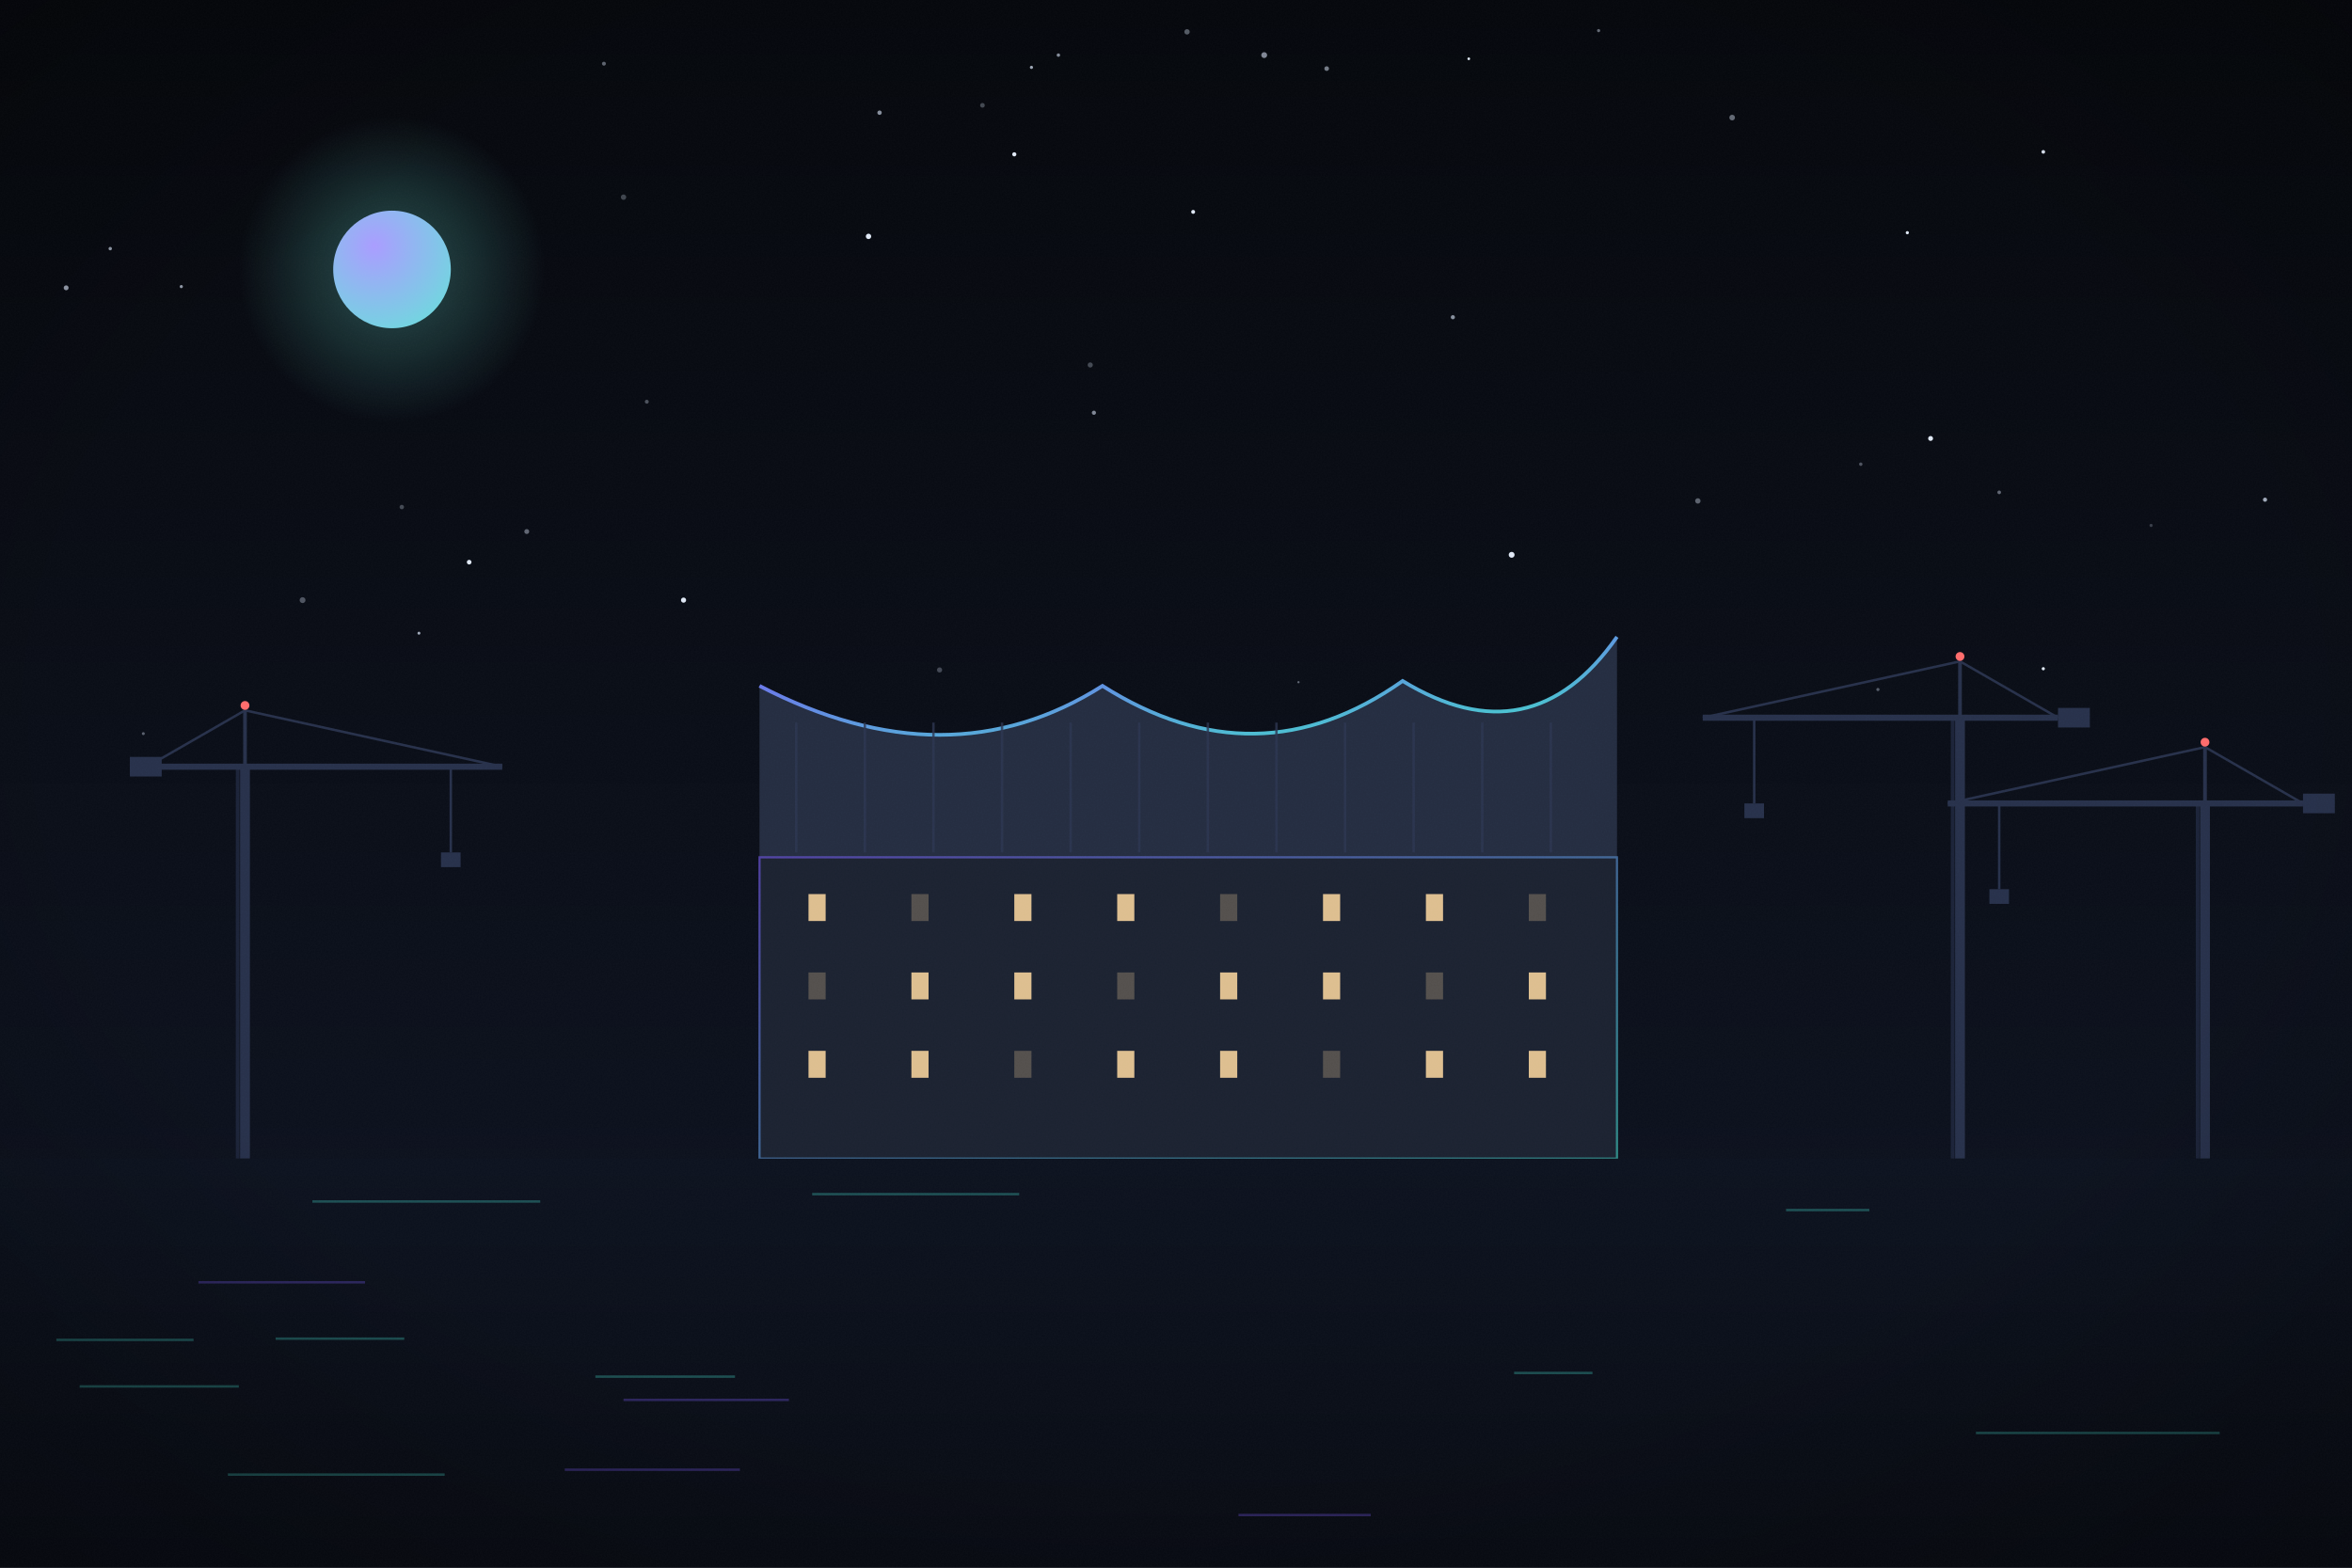
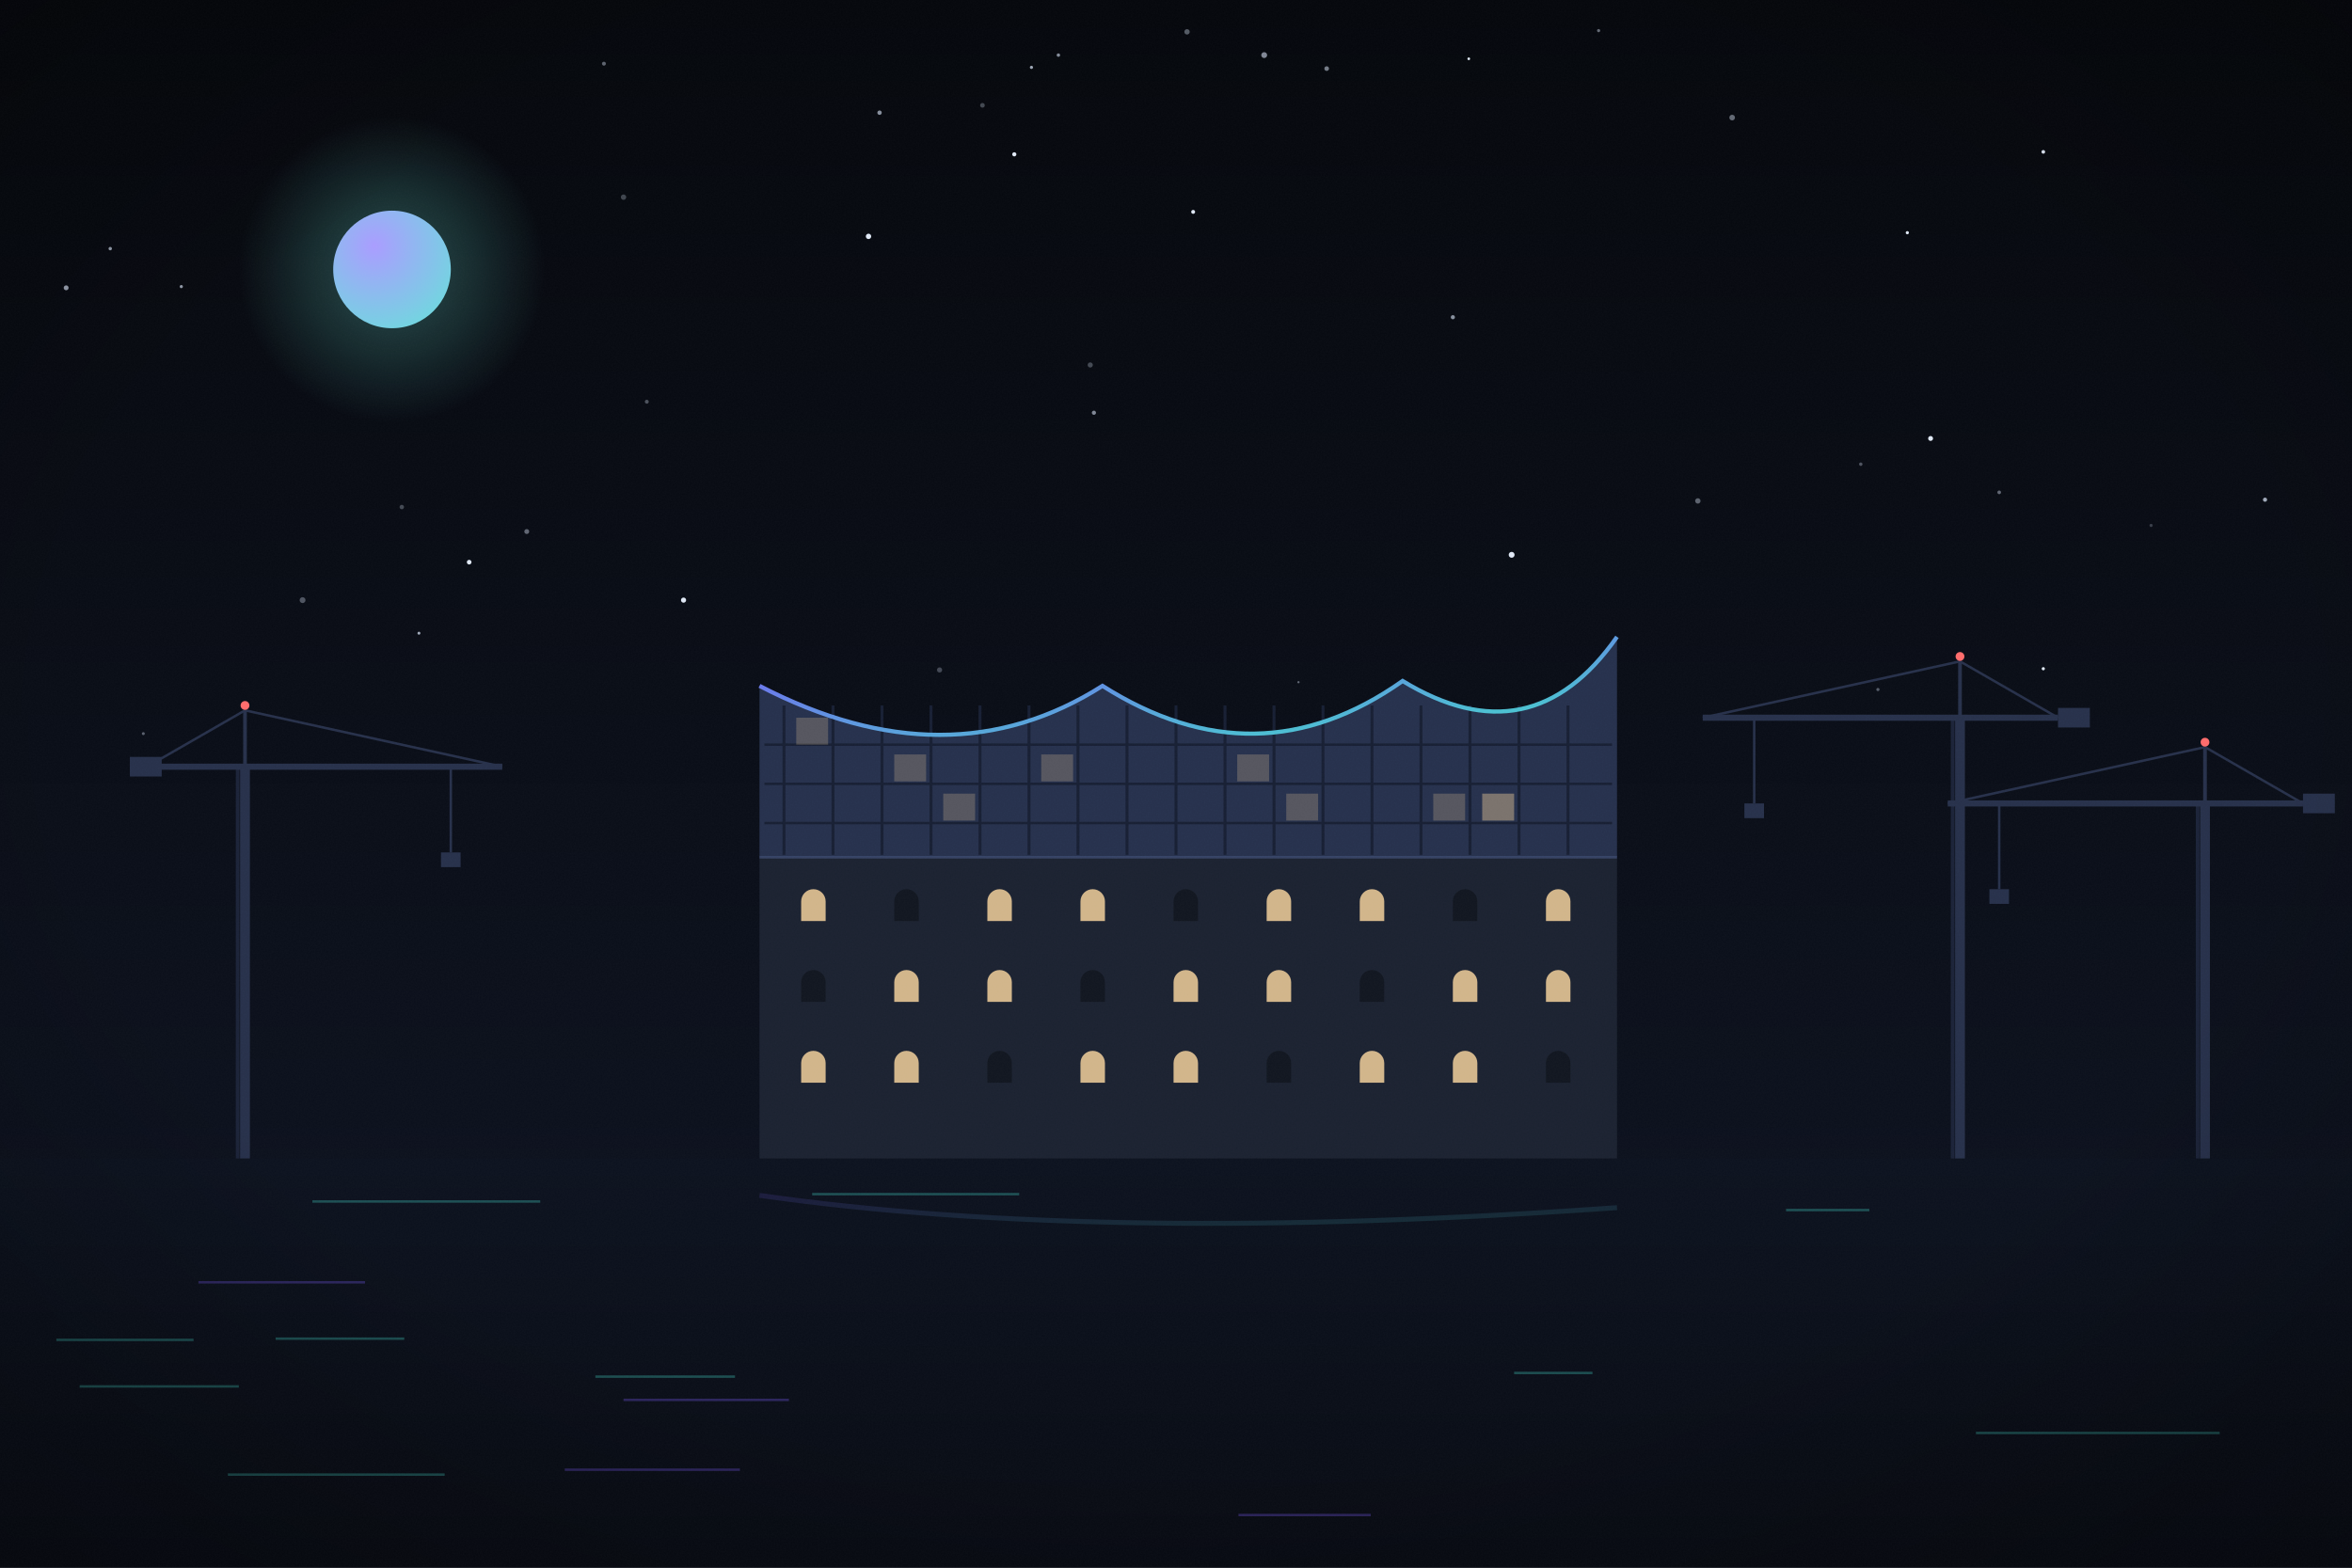
<svg xmlns="http://www.w3.org/2000/svg" viewBox="0 0 1920 1280" width="1920" height="1280">
  <defs>
    <linearGradient id="sky" x1="0" y1="0" x2="0" y2="1">
      <stop offset="0" stop-color="#04060b" />
      <stop offset="1" stop-color="#0d1322" />
    </linearGradient>
    <linearGradient id="acc" x1="0" y1="0" x2="1" y2="1">
      <stop offset="0" stop-color="#7c5cff" />
      <stop offset="1" stop-color="#43e0d0" />
    </linearGradient>
    <linearGradient id="accv" x1="0" y1="0" x2="0" y2="1">
      <stop offset="0" stop-color="#7c5cff" />
      <stop offset="1" stop-color="#43e0d0" />
    </linearGradient>
    <radialGradient id="mgrad" cx="0.35" cy="0.3" r="1">
      <stop offset="0" stop-color="#a99cff" />
      <stop offset="1" stop-color="#5fe6d6" />
    </radialGradient>
    <radialGradient id="halo" cx="0.5" cy="0.5" r="0.5">
      <stop offset="0" stop-color="rgba(103,220,205,.34)" />
      <stop offset="1" stop-color="rgba(103,220,205,0)" />
    </radialGradient>
    <radialGradient id="vig" cx="0.5" cy="0.46" r="0.85">
      <stop offset="0.55" stop-color="rgba(0,0,0,0)" />
      <stop offset="1" stop-color="rgba(0,0,4,.5)" />
    </radialGradient>
    <linearGradient id="wgrad" x1="0" y1="0" x2="0" y2="1">
      <stop offset="0" stop-color="#0b111e" />
      <stop offset="1" stop-color="#070a12" />
    </linearGradient>
    <filter id="soft" x="-40%" y="-40%" width="180%" height="180%">
      <feGaussianBlur stdDeviation="7" />
    </filter>
    <filter id="soft2" x="-60%" y="-60%" width="220%" height="220%">
      <feGaussianBlur stdDeviation="16" />
    </filter>
    <filter id="grain">
      <feTurbulence type="fractalNoise" baseFrequency="0.8" numOctaves="2" stitchTiles="stitch" />
      <feColorMatrix type="matrix" values="0 0 0 0 1 0 0 0 0 1 0 0 0 0 1 0 0 0 0.05 0" />
      <feComposite operator="over" in2="SourceGraphic" />
    </filter>
  </defs>
  <style>
@keyframes tw{0%,100%{opacity:.1}50%{opacity:1}}
.tw{animation:tw 3.4s ease-in-out infinite}
.tw.d1{animation-delay:.6s}.tw.d2{animation-delay:1.2s}.tw.d3{animation-delay:1.9s}.tw.d4{animation-delay:2.6s}.tw.d5{animation-delay:3.1s}
@keyframes shoot{0%,84%{opacity:0;transform:translate(0,0)}86%{opacity:1}96%{opacity:0;transform:translate(-620px,320px)}100%{opacity:0}}
.shoot{animation:shoot 12s linear infinite}
.shoot.s2{animation-duration:19s;animation-delay:7s}
@keyframes bob{0%,100%{transform:translateY(0px) rotate(-1.2deg)}50%{transform:translateY(9px) rotate(1.4deg)}}
.bob{animation:bob 5.6s ease-in-out infinite;transform-box:fill-box;transform-origin:center}
.bob.b2{animation-duration:7.2s;animation-delay:1.1s}
@keyframes shim{0%,100%{opacity:.22}50%{opacity:.75}}
.shim{animation:shim 4.4s ease-in-out infinite}
.shim.d1{animation-delay:1.4s}.shim.d2{animation-delay:2.7s}.shim.d3{animation-delay:3.6s}
@keyframes flick{0%,91%,100%{opacity:.9}93%{opacity:.25}95%{opacity:.85}}
.flick{animation:flick 8s linear infinite}.flick.f2{animation-delay:3.5s}
@keyframes spin{from{transform:rotate(0deg)}to{transform:rotate(360deg)}}
.wheel{animation:spin 80s linear infinite;transform-box:fill-box;transform-origin:center}
@keyframes aur{0%,100%{opacity:.34;transform:skewX(0deg)}50%{opacity:.72;transform:skewX(-4deg)}}
.aur{animation:aur 9s ease-in-out infinite;transform-box:fill-box;transform-origin:bottom}
.aur.a2{animation-duration:13s;animation-delay:2.5s}
@keyframes fall{from{transform:translateY(-140px)}to{transform:translateY(150px)}}
.fall{animation:fall 9s linear infinite}.fall.f2{animation-duration:13s;animation-delay:2s}.fall.f3{animation-duration:11s;animation-delay:5s}
@keyframes sway{0%,100%{transform:rotate(-1.4deg)}50%{transform:rotate(1.4deg)}}
.sway{animation:sway 7s ease-in-out infinite;transform-box:fill-box;transform-origin:bottom center}

@media (prefers-reduced-motion:reduce){*{animation:none!important}}
</style>
  <rect width="1920" height="1280" fill="url(#sky)" />
  <circle cx="328" cy="414" r="1.8" fill="#c9d4e6" opacity="0.31" />
  <circle cx="1668" cy="546" r="1.3" fill="#dfe8f5" class="tw d4" />
  <circle cx="890" cy="298" r="2.1" fill="#c9d4e6" opacity="0.31" />
  <circle cx="1083" cy="56" r="1.9" fill="#c9d4e6" opacity="0.56" />
  <circle cx="1668" cy="124" r="1.5" fill="#dfe8f5" class="tw d2" />
  <circle cx="558" cy="490" r="2.1" fill="#dfe8f5" class="tw d2" />
  <circle cx="148" cy="234" r="1.3" fill="#c9d4e6" opacity="0.73" />
  <circle cx="430" cy="434" r="2.0" fill="#c9d4e6" opacity="0.45" />
  <circle cx="828" cy="126" r="1.7" fill="#dfe8f5" class="tw d1" />
  <circle cx="1186" cy="259" r="1.7" fill="#c9d4e6" opacity="0.66" />
  <circle cx="342" cy="517" r="1.2" fill="#c9d4e6" opacity="0.79" />
  <circle cx="493" cy="52" r="1.6" fill="#c9d4e6" opacity="0.45" />
  <circle cx="1576" cy="358" r="2.0" fill="#dfe8f5" class="tw d2" />
  <circle cx="974" cy="173" r="1.6" fill="#dfe8f5" class="tw d5" />
  <circle cx="1756" cy="429" r="1.3" fill="#c9d4e6" opacity="0.25" />
  <circle cx="1849" cy="408" r="1.7" fill="#c9d4e6" opacity="0.80" />
  <circle cx="383" cy="459" r="1.9" fill="#dfe8f5" class="tw d1" />
  <circle cx="528" cy="328" r="1.6" fill="#c9d4e6" opacity="0.35" />
  <circle cx="1032" cy="45" r="2.4" fill="#c9d4e6" opacity="0.62" />
  <circle cx="864" cy="45" r="1.4" fill="#c9d4e6" opacity="0.65" />
  <circle cx="767" cy="547" r="2.1" fill="#c9d4e6" opacity="0.30" />
  <circle cx="842" cy="55" r="1.3" fill="#c9d4e6" opacity="0.77" />
  <circle cx="1305" cy="25" r="1.3" fill="#c9d4e6" opacity="0.47" />
  <circle cx="802" cy="86" r="1.9" fill="#c9d4e6" opacity="0.31" />
  <circle cx="1234" cy="453" r="2.4" fill="#dfe8f5" class="tw d2" />
  <circle cx="117" cy="599" r="1.2" fill="#c9d4e6" opacity="0.42" />
  <circle cx="1519" cy="379" r="1.4" fill="#c9d4e6" opacity="0.36" />
  <circle cx="709" cy="193" r="2.2" fill="#dfe8f5" class="tw d2" />
  <circle cx="1414" cy="96" r="2.3" fill="#c9d4e6" opacity="0.47" />
  <circle cx="509" cy="161" r="2.2" fill="#c9d4e6" opacity="0.29" />
  <circle cx="1199" cy="48" r="1.1" fill="#dfe8f5" class="tw d5" />
  <circle cx="54" cy="235" r="2.0" fill="#c9d4e6" opacity="0.75" />
  <circle cx="1557" cy="190" r="1.3" fill="#dfe8f5" class="tw" />
  <circle cx="969" cy="26" r="2.2" fill="#c9d4e6" opacity="0.40" />
  <circle cx="90" cy="203" r="1.4" fill="#c9d4e6" opacity="0.74" />
  <circle cx="893" cy="337" r="1.7" fill="#c9d4e6" opacity="0.62" />
  <circle cx="1060" cy="557" r="0.9" fill="#c9d4e6" opacity="0.46" />
  <circle cx="1632" cy="402" r="1.5" fill="#c9d4e6" opacity="0.45" />
  <circle cx="1533" cy="563" r="1.3" fill="#c9d4e6" opacity="0.40" />
  <circle cx="718" cy="92" r="1.8" fill="#c9d4e6" opacity="0.66" />
  <circle cx="247" cy="490" r="2.4" fill="#c9d4e6" opacity="0.36" />
  <circle cx="1386" cy="409" r="2.2" fill="#c9d4e6" opacity="0.43" />
  <circle cx="320" cy="220" r="125" fill="url(#halo)" />
  <circle cx="320" cy="220" r="48" fill="url(#mgrad)" />
  <rect x="620" y="700" width="700" height="246" fill="#1a2130" />
-   <path d="M620,700 L620,560 Q774,640 900,560 Q1026,640 1145,556 Q1250,620 1320,520 L1320,700 Z" fill="#232c40" />
-   <path d="M620,560 Q774,640 900,560 Q1026,640 1145,556 Q1250,620 1320,520" fill="none" stroke="url(#acc)" stroke-width="3" opacity=".95" />
-   <line x1="650" y1="590" x2="650" y2="696" stroke="#2b3550" stroke-width="2" opacity=".8" />
-   <line x1="706" y1="590" x2="706" y2="696" stroke="#2b3550" stroke-width="2" opacity=".8" />
-   <line x1="762" y1="590" x2="762" y2="696" stroke="#2b3550" stroke-width="2" opacity=".8" />
-   <line x1="818" y1="590" x2="818" y2="696" stroke="#2b3550" stroke-width="2" opacity=".8" />
-   <line x1="874" y1="590" x2="874" y2="696" stroke="#2b3550" stroke-width="2" opacity=".8" />
-   <line x1="930" y1="590" x2="930" y2="696" stroke="#2b3550" stroke-width="2" opacity=".8" />
-   <line x1="986" y1="590" x2="986" y2="696" stroke="#2b3550" stroke-width="2" opacity=".8" />
-   <line x1="1042" y1="590" x2="1042" y2="696" stroke="#2b3550" stroke-width="2" opacity=".8" />
-   <line x1="1098" y1="590" x2="1098" y2="696" stroke="#2b3550" stroke-width="2" opacity=".8" />
-   <line x1="1154" y1="590" x2="1154" y2="696" stroke="#2b3550" stroke-width="2" opacity=".8" />
-   <line x1="1210" y1="590" x2="1210" y2="696" stroke="#2b3550" stroke-width="2" opacity=".8" />
-   <line x1="1266" y1="590" x2="1266" y2="696" stroke="#2b3550" stroke-width="2" opacity=".8" />
-   <rect x="660" y="730" width="14" height="22" fill="#ffd9a0" opacity=".85" />
-   <rect x="744" y="730" width="14" height="22" fill="#ffd9a0" opacity=".25" />
-   <rect x="828" y="730" width="14" height="22" fill="#ffd9a0" opacity=".85" />
-   <rect x="912" y="730" width="14" height="22" fill="#ffd9a0" opacity=".85" />
-   <rect x="996" y="730" width="14" height="22" fill="#ffd9a0" opacity=".25" />
-   <rect x="1080" y="730" width="14" height="22" fill="#ffd9a0" opacity=".85" />
-   <rect x="1164" y="730" width="14" height="22" fill="#ffd9a0" opacity=".85" />
-   <rect x="1248" y="730" width="14" height="22" fill="#ffd9a0" opacity=".25" />
-   <rect x="660" y="794" width="14" height="22" fill="#ffd9a0" opacity=".25" />
-   <rect x="744" y="794" width="14" height="22" fill="#ffd9a0" opacity=".85" />
-   <rect x="828" y="794" width="14" height="22" fill="#ffd9a0" opacity=".85" class="flick" />
-   <rect x="912" y="794" width="14" height="22" fill="#ffd9a0" opacity=".25" />
-   <rect x="996" y="794" width="14" height="22" fill="#ffd9a0" opacity=".85" />
-   <rect x="1080" y="794" width="14" height="22" fill="#ffd9a0" opacity=".85" />
-   <rect x="1164" y="794" width="14" height="22" fill="#ffd9a0" opacity=".25" />
-   <rect x="1248" y="794" width="14" height="22" fill="#ffd9a0" opacity=".85" class="flick" />
-   <rect x="660" y="858" width="14" height="22" fill="#ffd9a0" opacity=".85" />
-   <rect x="744" y="858" width="14" height="22" fill="#ffd9a0" opacity=".85" class="flick" />
-   <rect x="828" y="858" width="14" height="22" fill="#ffd9a0" opacity=".25" />
-   <rect x="912" y="858" width="14" height="22" fill="#ffd9a0" opacity=".85" />
-   <rect x="996" y="858" width="14" height="22" fill="#ffd9a0" opacity=".85" />
-   <rect x="1080" y="858" width="14" height="22" fill="#ffd9a0" opacity=".25" />
-   <rect x="1164" y="858" width="14" height="22" fill="#ffd9a0" opacity=".85" class="flick" />
-   <rect x="1248" y="858" width="14" height="22" fill="#ffd9a0" opacity=".85" />
-   <rect x="620" y="700" width="700" height="246" fill="none" stroke="url(#acc)" stroke-width="1.8" opacity=".55" />
+   <path d="M654,752 v-16 a10,10 0 0 1 20,0 v16 Z" fill="#ffd9a0" opacity=".8" />
+   <path d="M730,752 v-16 a10,10 0 0 1 20,0 v16 Z" fill="#10151f" opacity="1" />
+   <path d="M806,752 v-16 a10,10 0 0 1 20,0 v16 Z" fill="#ffd9a0" opacity=".8" />
+   <path d="M882,752 v-16 a10,10 0 0 1 20,0 v16 Z" fill="#ffd9a0" opacity=".8" />
+   <path d="M958,752 v-16 a10,10 0 0 1 20,0 v16 Z" fill="#10151f" opacity="1" />
+   <path d="M1034,752 v-16 a10,10 0 0 1 20,0 v16 Z" fill="#ffd9a0" opacity=".8" />
+   <path d="M1110,752 v-16 a10,10 0 0 1 20,0 v16 Z" fill="#ffd9a0" opacity=".8" />
+   <path d="M1186,752 v-16 a10,10 0 0 1 20,0 v16 Z" fill="#10151f" opacity="1" />
+   <path d="M1262,752 v-16 a10,10 0 0 1 20,0 v16 Z" fill="#ffd9a0" opacity=".8" />
+   <path d="M654,818 v-16 a10,10 0 0 1 20,0 v16 Z" fill="#10151f" opacity="1" />
+   <path d="M730,818 v-16 a10,10 0 0 1 20,0 v16 Z" fill="#ffd9a0" opacity=".8" />
+   <path d="M806,818 v-16 a10,10 0 0 1 20,0 v16 Z" fill="#ffd9a0" opacity=".8" />
+   <path d="M882,818 v-16 a10,10 0 0 1 20,0 v16 Z" fill="#10151f" opacity="1" />
+   <path d="M958,818 v-16 a10,10 0 0 1 20,0 v16 Z" fill="#ffd9a0" opacity=".8" />
+   <path d="M1034,818 v-16 a10,10 0 0 1 20,0 v16 Z" fill="#ffd9a0" opacity=".8" />
+   <path d="M1110,818 v-16 a10,10 0 0 1 20,0 v16 Z" fill="#10151f" opacity="1" />
+   <path d="M1186,818 v-16 a10,10 0 0 1 20,0 v16 Z" fill="#ffd9a0" opacity=".8" />
+   <path d="M1262,818 v-16 a10,10 0 0 1 20,0 v16 Z" fill="#ffd9a0" opacity=".8" />
+   <path d="M654,884 v-16 a10,10 0 0 1 20,0 v16 Z" fill="#ffd9a0" opacity=".8" />
+   <path d="M730,884 v-16 a10,10 0 0 1 20,0 v16 Z" fill="#ffd9a0" opacity=".8" />
+   <path d="M806,884 v-16 a10,10 0 0 1 20,0 v16 Z" fill="#10151f" opacity="1" />
+   <path d="M882,884 v-16 a10,10 0 0 1 20,0 v16 Z" fill="#ffd9a0" opacity=".8" />
+   <path d="M958,884 v-16 a10,10 0 0 1 20,0 v16 Z" fill="#ffd9a0" opacity=".8" />
+   <path d="M1034,884 v-16 a10,10 0 0 1 20,0 v16 Z" fill="#10151f" opacity="1" />
+   <path d="M1110,884 v-16 a10,10 0 0 1 20,0 v16 Z" fill="#ffd9a0" opacity=".8" />
+   <path d="M1186,884 v-16 a10,10 0 0 1 20,0 v16 Z" fill="#ffd9a0" opacity=".8" />
+   <path d="M1262,884 v-16 a10,10 0 0 1 20,0 v16 Z" fill="#10151f" opacity="1" />
+   <path d="M620,700 L620,560 Q774,640 900,560 Q1026,640 1145,556 Q1250,620 1320,520 L1320,700 Z" fill="#25304c" />
+   <line x1="640" y1="576" x2="640" y2="698" stroke="#161e33" stroke-width="2.4" />
+   <line x1="680" y1="576" x2="680" y2="698" stroke="#161e33" stroke-width="2.4" />
+   <line x1="720" y1="576" x2="720" y2="698" stroke="#161e33" stroke-width="2.4" />
+   <line x1="760" y1="576" x2="760" y2="698" stroke="#161e33" stroke-width="2.4" />
+   <line x1="800" y1="576" x2="800" y2="698" stroke="#161e33" stroke-width="2.4" />
+   <line x1="840" y1="576" x2="840" y2="698" stroke="#161e33" stroke-width="2.4" />
+   <line x1="880" y1="576" x2="880" y2="698" stroke="#161e33" stroke-width="2.4" />
+   <line x1="920" y1="576" x2="920" y2="698" stroke="#161e33" stroke-width="2.4" />
+   <line x1="960" y1="576" x2="960" y2="698" stroke="#161e33" stroke-width="2.4" />
+   <line x1="1000" y1="576" x2="1000" y2="698" stroke="#161e33" stroke-width="2.4" />
+   <line x1="1040" y1="576" x2="1040" y2="698" stroke="#161e33" stroke-width="2.4" />
+   <line x1="1080" y1="576" x2="1080" y2="698" stroke="#161e33" stroke-width="2.4" />
+   <line x1="1120" y1="576" x2="1120" y2="698" stroke="#161e33" stroke-width="2.4" />
+   <line x1="1160" y1="576" x2="1160" y2="698" stroke="#161e33" stroke-width="2.4" />
+   <line x1="1200" y1="576" x2="1200" y2="698" stroke="#161e33" stroke-width="2.4" />
+   <line x1="1240" y1="576" x2="1240" y2="698" stroke="#161e33" stroke-width="2.4" />
+   <line x1="1280" y1="576" x2="1280" y2="698" stroke="#161e33" stroke-width="2.4" />
+   <line x1="624" y1="608" x2="1316" y2="608" stroke="#161e33" stroke-width="2" />
+   <line x1="624" y1="640" x2="1316" y2="640" stroke="#161e33" stroke-width="2" />
+   <line x1="624" y1="672" x2="1316" y2="672" stroke="#161e33" stroke-width="2" />
+   <rect x="1210" y="648" width="26" height="22" fill="#ffd9a0" opacity=".22" class="flick f2" />
+   <rect x="730" y="616" width="26" height="22" fill="#ffd9a0" opacity=".22" class="flick f2" />
+   <rect x="1210" y="648" width="26" height="22" fill="#ffd9a0" opacity=".22" class="flick f2" />
+   <rect x="1170" y="648" width="26" height="22" fill="#ffd9a0" opacity=".22" class="flick f2" />
+   <rect x="1010" y="616" width="26" height="22" fill="#ffd9a0" opacity=".22" class="flick f2" />
+   <rect x="1050" y="648" width="26" height="22" fill="#ffd9a0" opacity=".22" class="flick f2" />
+   <rect x="650" y="586" width="26" height="22" fill="#ffd9a0" opacity=".22" class="flick f2" />
+   <rect x="770" y="648" width="26" height="22" fill="#ffd9a0" opacity=".22" class="flick f2" />
+   <rect x="850" y="616" width="26" height="22" fill="#ffd9a0" opacity=".22" class="flick f2" />
+   <path d="M620,560 Q774,640 900,560 Q1026,640 1145,556 Q1250,620 1320,520" fill="none" stroke="url(#acc)" stroke-width="3.4" opacity=".95" />
+   <line x1="620" y1="700" x2="1320" y2="700" stroke="#46557f" stroke-width="2" opacity=".6" />
  <g>
    <line x1="200" y1="946" x2="200" y2="626" stroke="#26304a" stroke-width="8" />
    <line x1="194" y1="946" x2="194" y2="626" stroke="#1a2238" stroke-width="3" />
    <line x1="200" y1="626" x2="410" y2="626" stroke="#26304a" stroke-width="5" />
    <line x1="200" y1="626" x2="120" y2="626" stroke="#26304a" stroke-width="5" />
    <line x1="200" y1="580" x2="410" y2="626" stroke="#26304a" stroke-width="2" />
    <line x1="200" y1="580" x2="120" y2="626" stroke="#26304a" stroke-width="2" />
    <line x1="200" y1="580" x2="200" y2="626" stroke="#26304a" stroke-width="3" />
    <rect x="106" y="618" width="26" height="16" fill="#26304a" />
    <line x1="368" y1="626" x2="368" y2="696" stroke="#26304a" stroke-width="2" />
    <rect x="360" y="696" width="16" height="12" fill="#26304a" />
    <circle cx="200" cy="576" r="3.6" fill="#ff6b6b" class="tw d3" />
  </g>
  <g>
    <line x1="1600" y1="946" x2="1600" y2="586" stroke="#26304a" stroke-width="8" />
    <line x1="1594" y1="946" x2="1594" y2="586" stroke="#1a2238" stroke-width="3" />
    <line x1="1600" y1="586" x2="1390" y2="586" stroke="#26304a" stroke-width="5" />
    <line x1="1600" y1="586" x2="1680" y2="586" stroke="#26304a" stroke-width="5" />
    <line x1="1600" y1="540" x2="1390" y2="586" stroke="#26304a" stroke-width="2" />
    <line x1="1600" y1="540" x2="1680" y2="586" stroke="#26304a" stroke-width="2" />
    <line x1="1600" y1="540" x2="1600" y2="586" stroke="#26304a" stroke-width="3" />
    <rect x="1680" y="578" width="26" height="16" fill="#26304a" />
    <line x1="1432" y1="586" x2="1432" y2="656" stroke="#26304a" stroke-width="2" />
    <rect x="1424" y="656" width="16" height="12" fill="#26304a" />
    <circle cx="1600" cy="536" r="3.6" fill="#ff6b6b" class="tw d3" />
  </g>
  <g>
    <line x1="1800" y1="946" x2="1800" y2="656" stroke="#26304a" stroke-width="8" />
    <line x1="1794" y1="946" x2="1794" y2="656" stroke="#1a2238" stroke-width="3" />
    <line x1="1800" y1="656" x2="1590" y2="656" stroke="#26304a" stroke-width="5" />
    <line x1="1800" y1="656" x2="1880" y2="656" stroke="#26304a" stroke-width="5" />
    <line x1="1800" y1="610" x2="1590" y2="656" stroke="#26304a" stroke-width="2" />
    <line x1="1800" y1="610" x2="1880" y2="656" stroke="#26304a" stroke-width="2" />
    <line x1="1800" y1="610" x2="1800" y2="656" stroke="#26304a" stroke-width="3" />
    <rect x="1880" y="648" width="26" height="16" fill="#26304a" />
    <line x1="1632" y1="656" x2="1632" y2="726" stroke="#26304a" stroke-width="2" />
    <rect x="1624" y="726" width="16" height="12" fill="#26304a" />
    <circle cx="1800" cy="606" r="3.6" fill="#ff6b6b" class="tw d3" />
  </g>
  <rect x="0" y="946" width="1920" height="334" fill="url(#wgrad)" />
  <line x1="0" y1="946" x2="1920" y2="946" stroke="url(#acc)" stroke-width="2.4" opacity=".55" />
  <line x1="461" y1="1200" x2="604" y2="1200" stroke="#7c5cff" stroke-width="2" class="shim d3" opacity=".3" />
  <line x1="1011" y1="1237" x2="1119" y2="1237" stroke="#7c5cff" stroke-width="2" class="shim d4" opacity=".3" />
  <line x1="509" y1="1143" x2="644" y2="1143" stroke="#7c5cff" stroke-width="2" class="shim" opacity=".3" />
  <line x1="1236" y1="1121" x2="1300" y2="1121" stroke="#43e0d0" stroke-width="2" class="shim d3" opacity=".3" />
  <line x1="186" y1="1204" x2="363" y2="1204" stroke="#43e0d0" stroke-width="2" class="shim d2" opacity=".3" />
  <line x1="1458" y1="988" x2="1526" y2="988" stroke="#43e0d0" stroke-width="2" class="shim" opacity=".3" />
  <line x1="162" y1="1047" x2="298" y2="1047" stroke="#7c5cff" stroke-width="2" class="shim d2" opacity=".3" />
  <line x1="255" y1="981" x2="441" y2="981" stroke="#43e0d0" stroke-width="2" class="shim d2" opacity=".3" />
  <line x1="486" y1="1124" x2="600" y2="1124" stroke="#43e0d0" stroke-width="2" class="shim d2" opacity=".3" />
  <line x1="1613" y1="1170" x2="1812" y2="1170" stroke="#43e0d0" stroke-width="2" class="shim d1" opacity=".3" />
  <line x1="225" y1="1093" x2="330" y2="1093" stroke="#43e0d0" stroke-width="2" class="shim d3" opacity=".3" />
  <line x1="46" y1="1094" x2="158" y2="1094" stroke="#43e0d0" stroke-width="2" class="shim d2" opacity=".3" />
  <line x1="663" y1="975" x2="832" y2="975" stroke="#43e0d0" stroke-width="2" class="shim d1" opacity=".3" />
  <line x1="65" y1="1132" x2="195" y2="1132" stroke="#43e0d0" stroke-width="2" class="shim d3" opacity=".3" />
+   <g opacity=".14" class="shim d1">
+     <path d="M620,976 Q900,1016 1320,986" fill="none" stroke="url(#acc)" stroke-width="4" />
+   </g>
  <rect width="1920" height="1280" fill="url(#vig)" />
  <rect width="1920" height="1280" filter="url(#grain)" opacity="0.55" fill="none" />
</svg>
